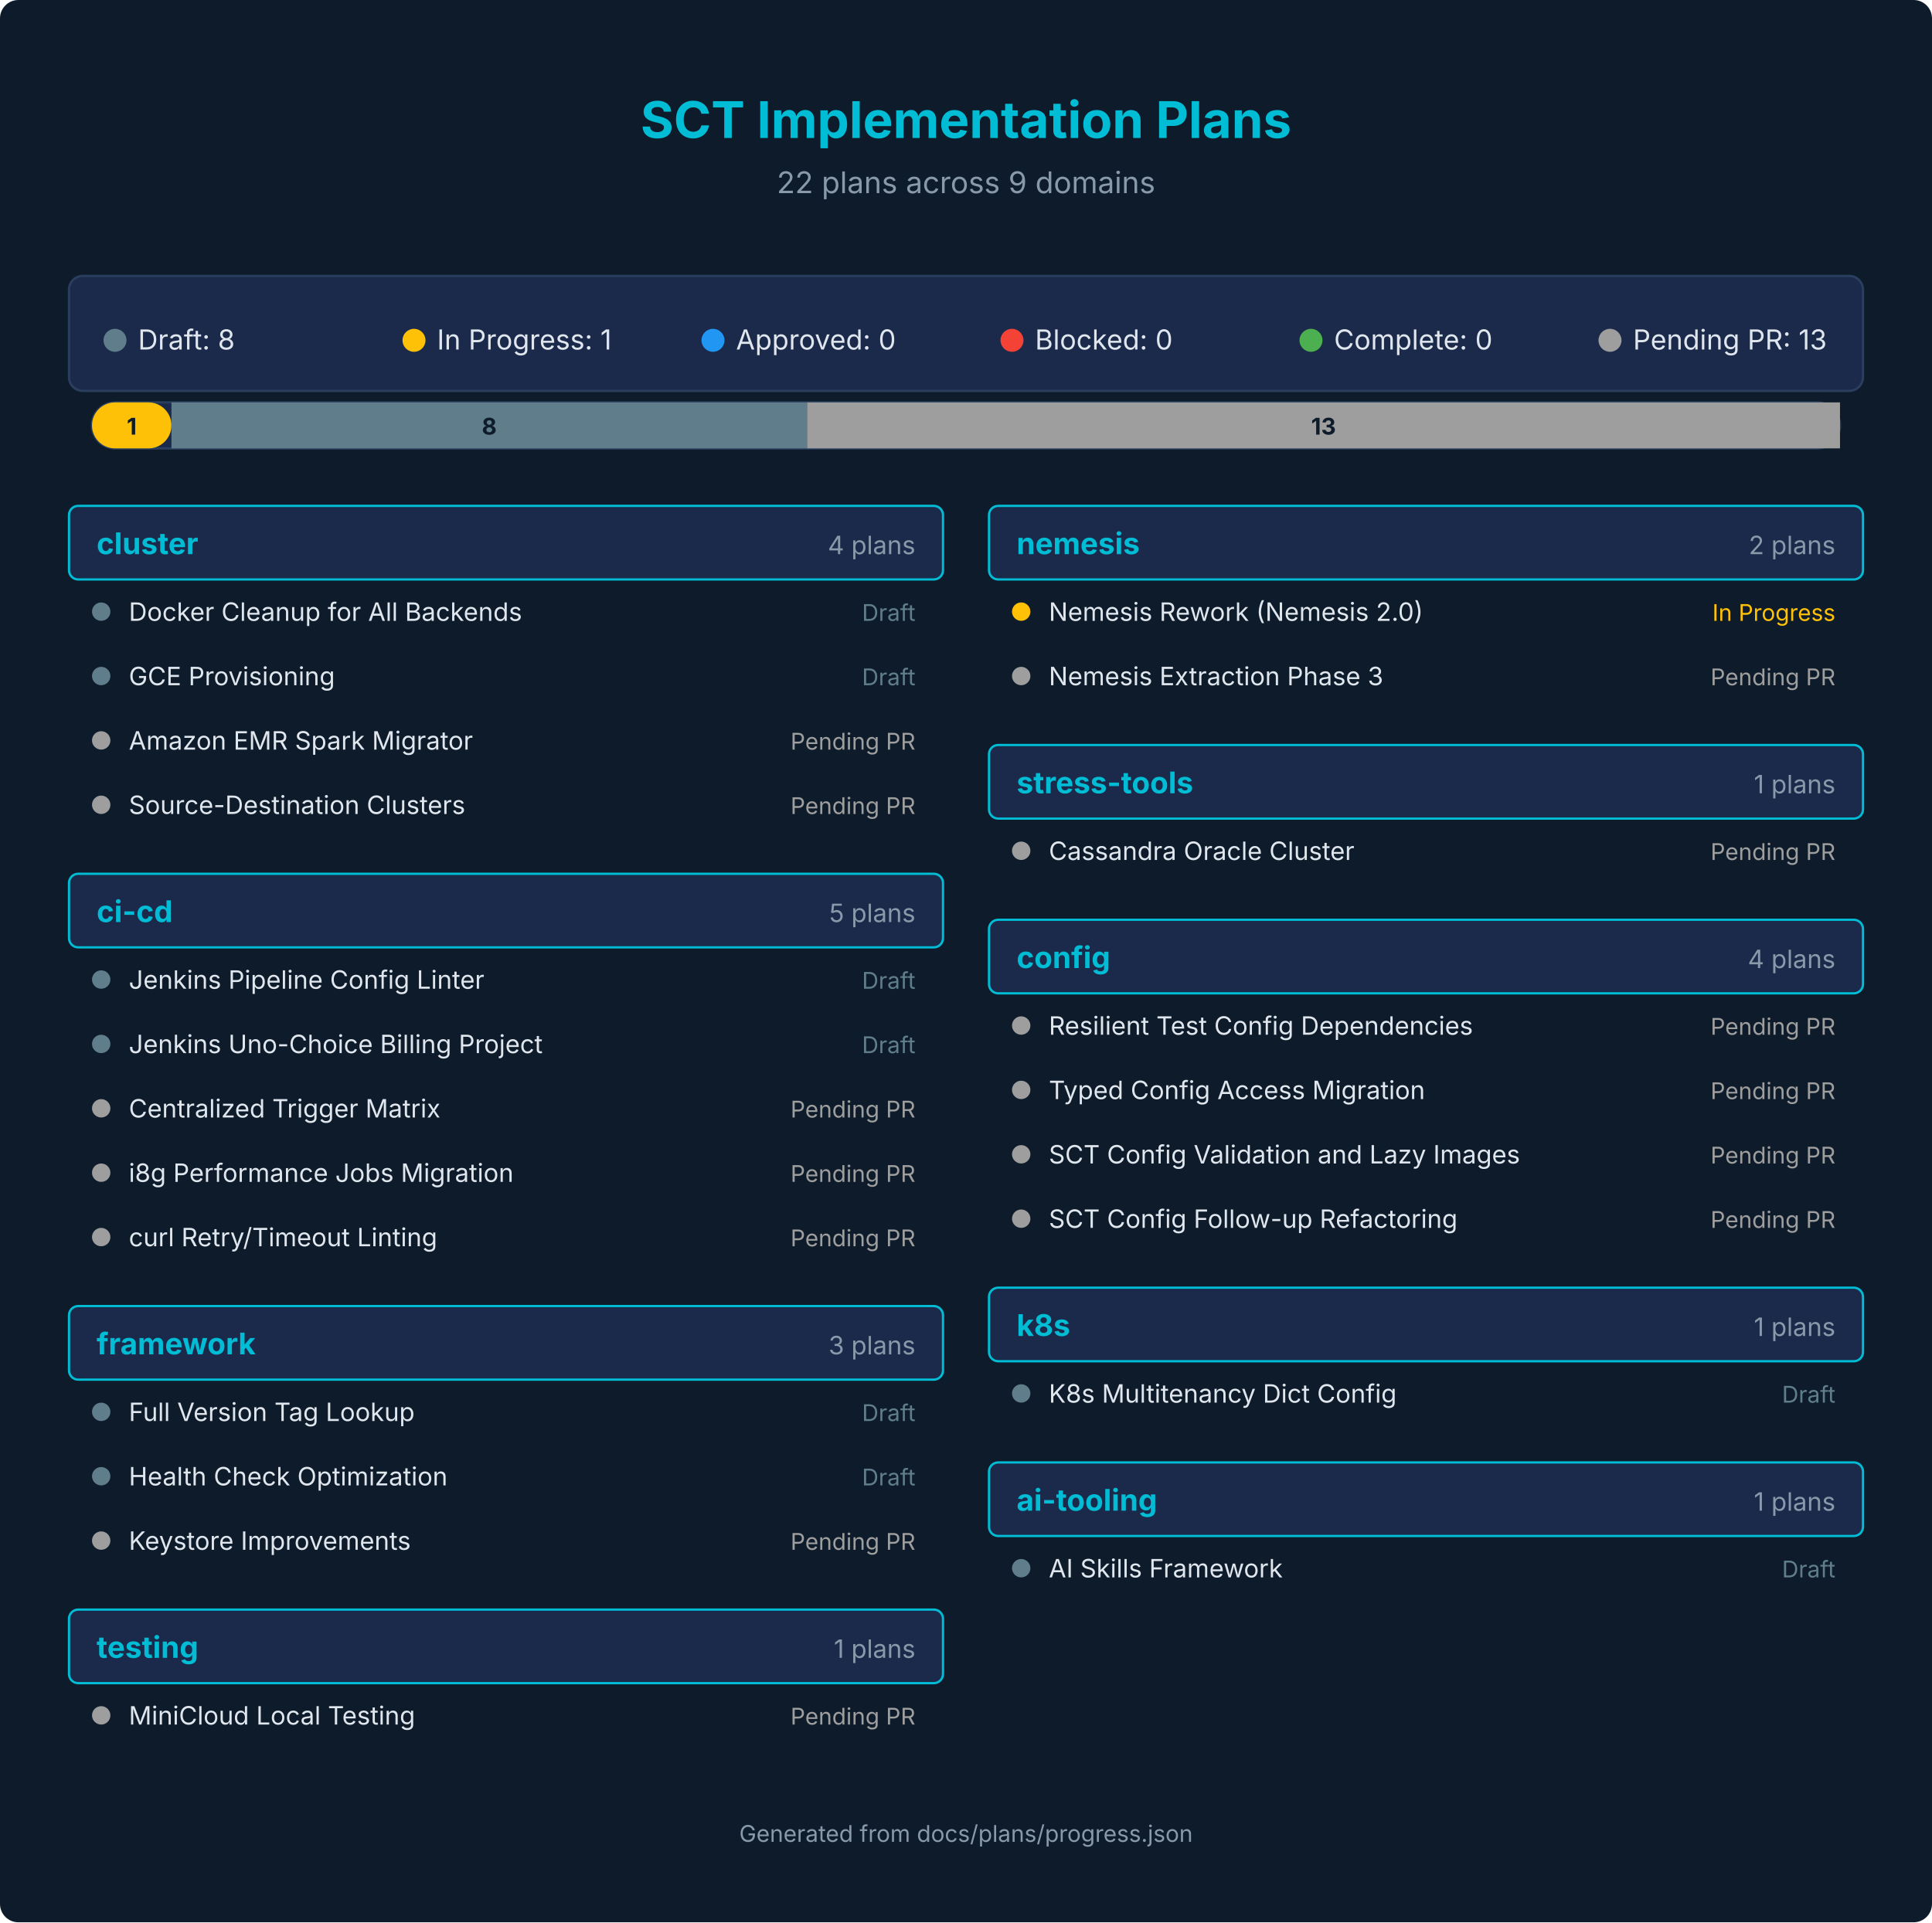
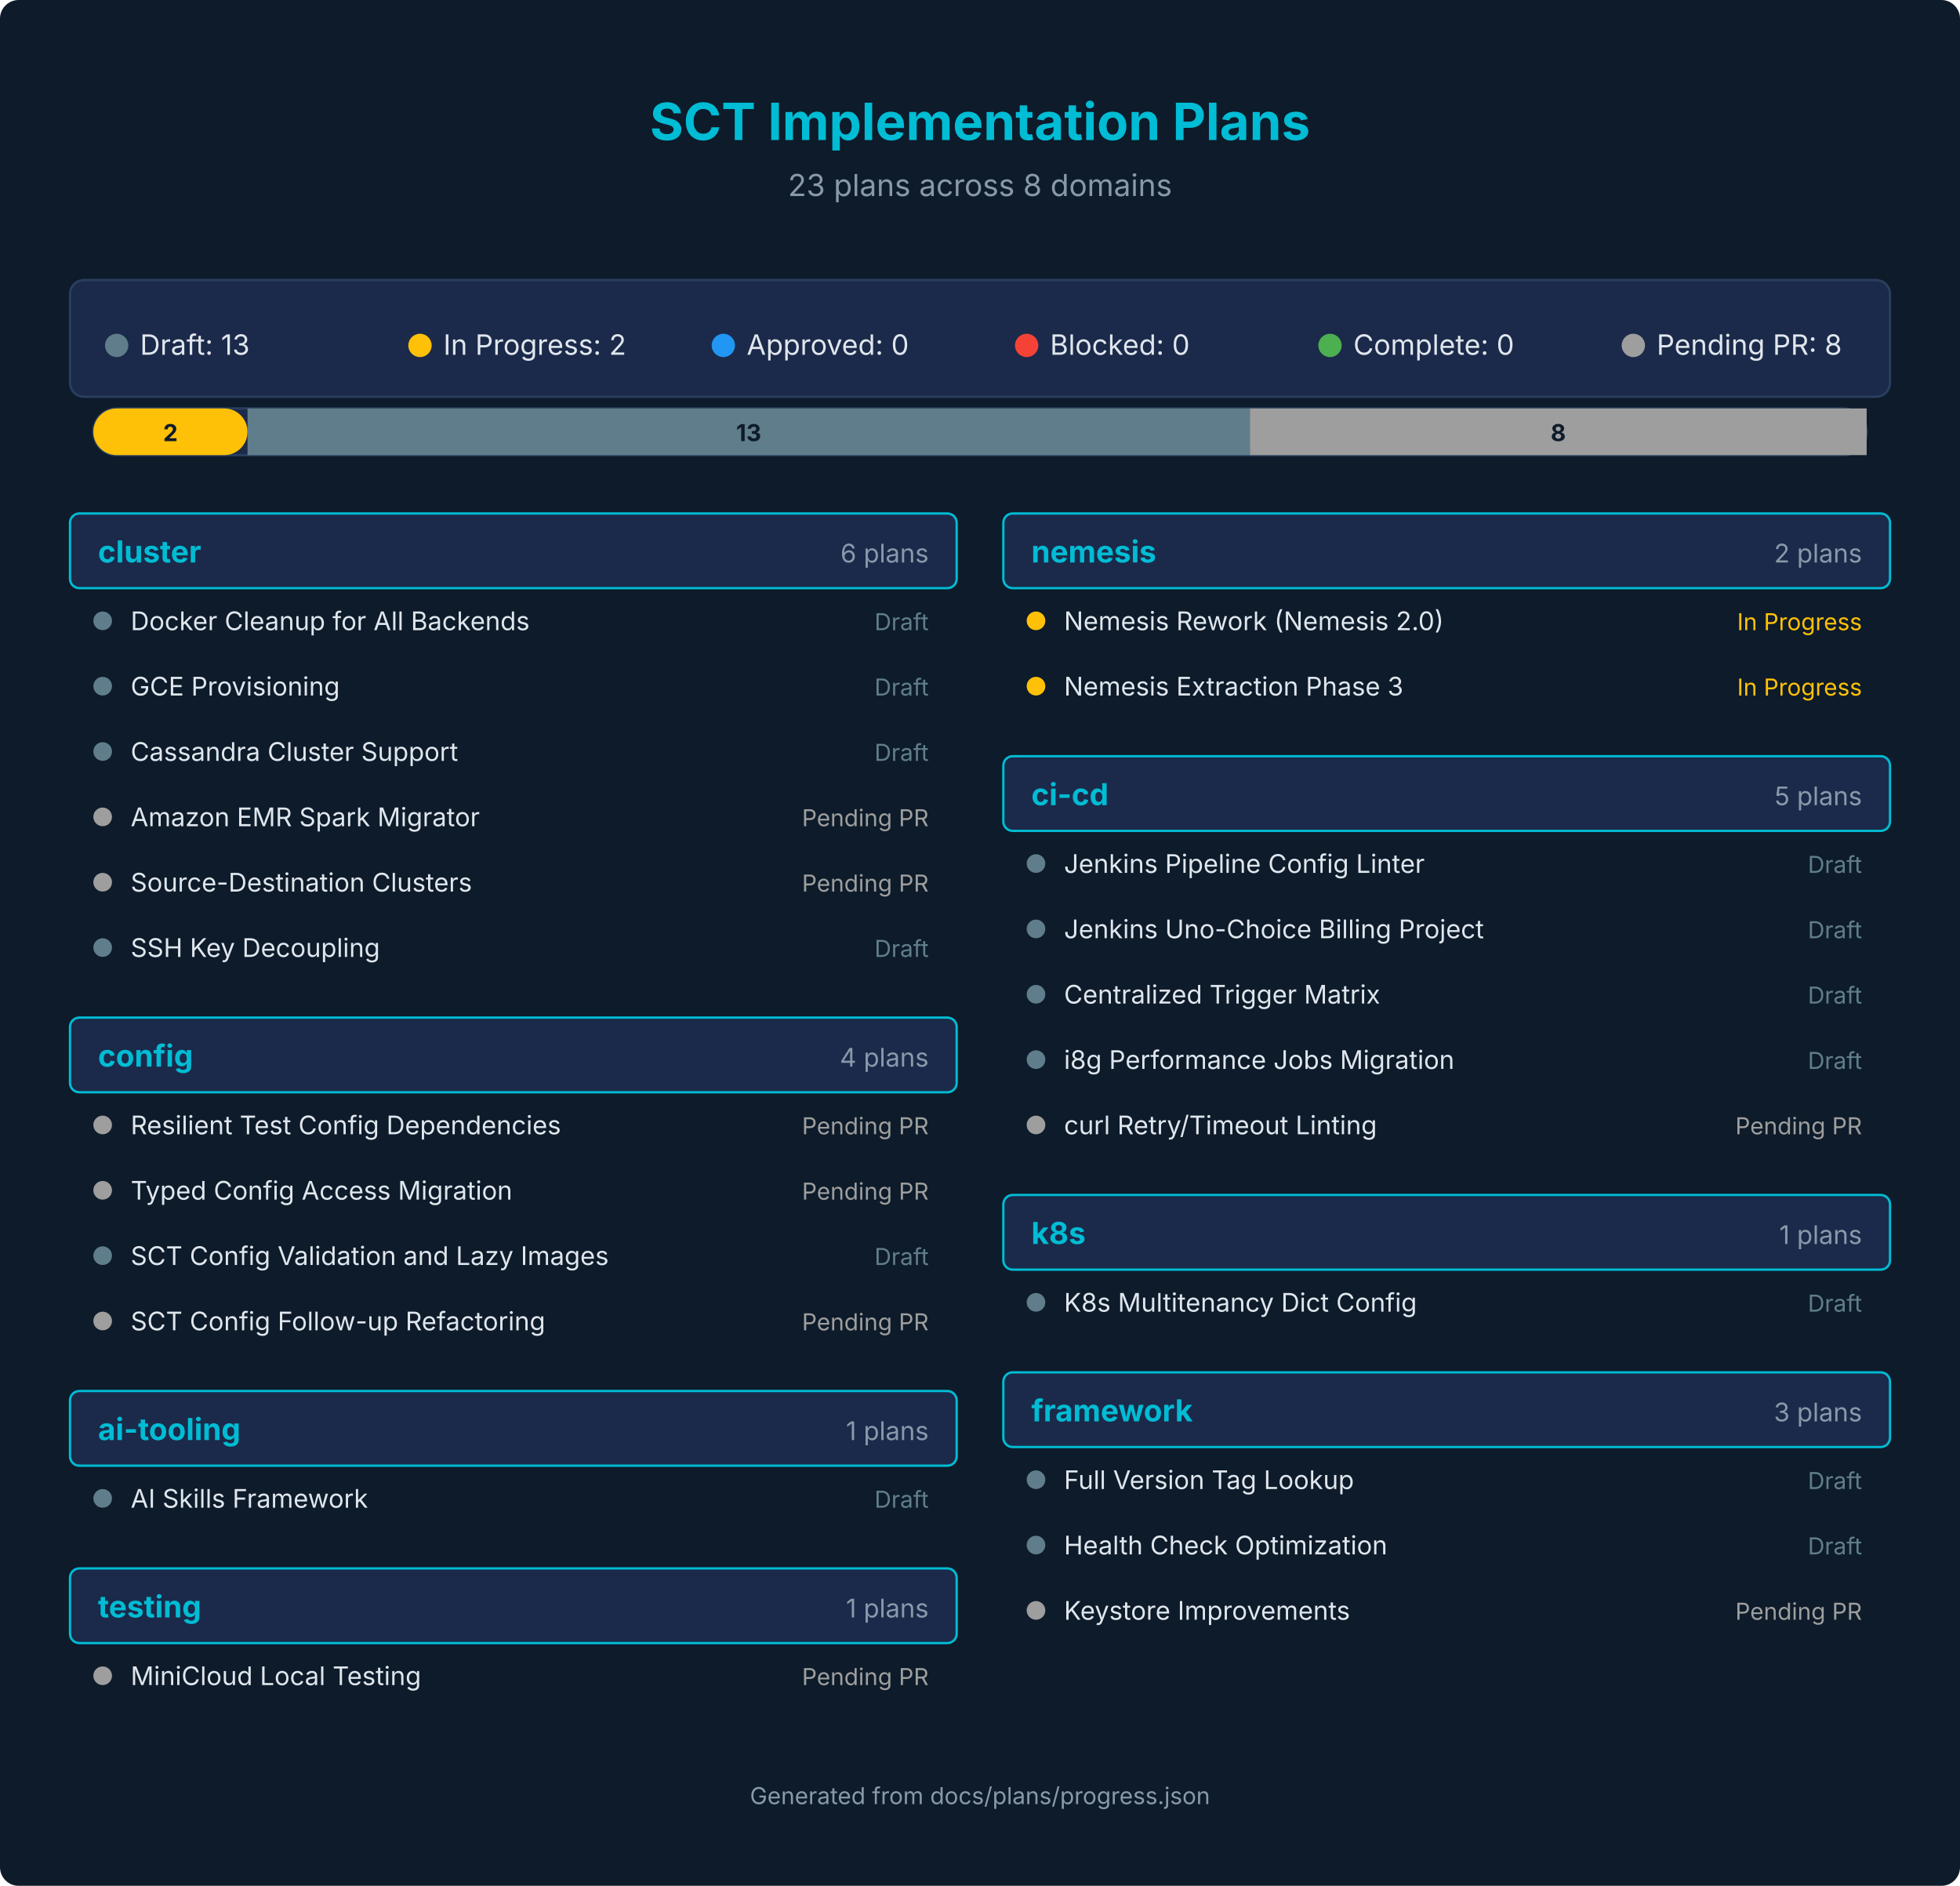
- <svg xmlns="http://www.w3.org/2000/svg" width="840" height="836" viewBox="0 0 840 836">
-   <rect width="840" height="836" fill="#0D1B2A" rx="8" />
+ <svg xmlns="http://www.w3.org/2000/svg" width="840" height="808" viewBox="0 0 840 808">
+   <rect width="840" height="808" fill="#0D1B2A" rx="8" />
  <text x="420" y="60" text-anchor="middle" font-family="system-ui, -apple-system, sans-serif" font-size="22" font-weight="bold" fill="#00BCD4">SCT Implementation Plans</text>
-   <text x="420" y="84" text-anchor="middle" font-family="system-ui, -apple-system, sans-serif" font-size="13" fill="#8899AA">22 plans across 9 domains</text>
+   <text x="420" y="84" text-anchor="middle" font-family="system-ui, -apple-system, sans-serif" font-size="13" fill="#8899AA">23 plans across 8 domains</text>
  <rect x="30" y="120" width="780" height="50" rx="6" fill="#1B2A4A" stroke="#2A3F5F" stroke-width="1" />
  <circle cx="50" cy="148" r="5" fill="#607D8B" />
-   <text x="60" y="152" font-family="system-ui, -apple-system, sans-serif" font-size="12" fill="#E0E6ED">Draft: 8</text>
+   <text x="60" y="152" font-family="system-ui, -apple-system, sans-serif" font-size="12" fill="#E0E6ED">Draft: 13</text>
  <circle cx="180" cy="148" r="5" fill="#FFC107" />
-   <text x="190" y="152" font-family="system-ui, -apple-system, sans-serif" font-size="12" fill="#E0E6ED">In Progress: 1</text>
+   <text x="190" y="152" font-family="system-ui, -apple-system, sans-serif" font-size="12" fill="#E0E6ED">In Progress: 2</text>
  <circle cx="310" cy="148" r="5" fill="#2196F3" />
  <text x="320" y="152" font-family="system-ui, -apple-system, sans-serif" font-size="12" fill="#E0E6ED">Approved: 0</text>
  <circle cx="440" cy="148" r="5" fill="#F44336" />
  <text x="450" y="152" font-family="system-ui, -apple-system, sans-serif" font-size="12" fill="#E0E6ED">Blocked: 0</text>
  <circle cx="570" cy="148" r="5" fill="#4CAF50" />
  <text x="580" y="152" font-family="system-ui, -apple-system, sans-serif" font-size="12" fill="#E0E6ED">Complete: 0</text>
  <circle cx="700" cy="148" r="5" fill="#9E9E9E" />
-   <text x="710" y="152" font-family="system-ui, -apple-system, sans-serif" font-size="12" fill="#E0E6ED">Pending PR: 13</text>
+   <text x="710" y="152" font-family="system-ui, -apple-system, sans-serif" font-size="12" fill="#E0E6ED">Pending PR: 8</text>
  <rect x="40" y="175" width="760" height="20" rx="10" fill="#1B2A4A" stroke="#2A3F5F" stroke-width="1" />
-   <rect x="40" y="175" width="34.545" height="20" rx="10" fill="#FFC107" />
-   <text x="57.273" y="189" text-anchor="middle" font-family="system-ui, -apple-system, sans-serif" font-size="10" font-weight="bold" fill="#0D1B2A">1</text>
-   <rect x="74.545" y="175" width="276.364" height="20" rx="0" fill="#607D8B" />
-   <text x="212.727" y="189" text-anchor="middle" font-family="system-ui, -apple-system, sans-serif" font-size="10" font-weight="bold" fill="#0D1B2A">8</text>
-   <rect x="350.909" y="175" width="449.091" height="20" rx="0" fill="#9E9E9E" />
-   <text x="575.455" y="189" text-anchor="middle" font-family="system-ui, -apple-system, sans-serif" font-size="10" font-weight="bold" fill="#0D1B2A">13</text>
+   <rect x="40" y="175" width="66.087" height="20" rx="10" fill="#FFC107" />
+   <text x="73.043" y="189" text-anchor="middle" font-family="system-ui, -apple-system, sans-serif" font-size="10" font-weight="bold" fill="#0D1B2A">2</text>
+   <rect x="106.087" y="175" width="429.565" height="20" rx="0" fill="#607D8B" />
+   <text x="320.87" y="189" text-anchor="middle" font-family="system-ui, -apple-system, sans-serif" font-size="10" font-weight="bold" fill="#0D1B2A">13</text>
+   <rect x="535.652" y="175" width="264.348" height="20" rx="0" fill="#9E9E9E" />
+   <text x="667.826" y="189" text-anchor="middle" font-family="system-ui, -apple-system, sans-serif" font-size="10" font-weight="bold" fill="#0D1B2A">8</text>
  <rect x="30" y="220" width="380" height="32" rx="4" fill="#1B2A4A" stroke="#00BCD4" stroke-width="1" />
  <text x="42" y="241" font-family="system-ui, -apple-system, sans-serif" font-size="13" font-weight="bold" fill="#00BCD4">cluster</text>
-   <text x="398" y="241" text-anchor="end" font-family="system-ui, -apple-system, sans-serif" font-size="11" fill="#8899AA">4 plans</text>
+   <text x="398" y="241" text-anchor="end" font-family="system-ui, -apple-system, sans-serif" font-size="11" fill="#8899AA">6 plans</text>
  <circle cx="44" cy="266" r="4" fill="#607D8B" />
  <text x="56" y="270" font-family="system-ui, -apple-system, sans-serif" font-size="11" fill="#E0E6ED">Docker Cleanup for All Backends</text>
  <text x="398" y="270" text-anchor="end" font-family="system-ui, -apple-system, sans-serif" font-size="10" fill="#607D8B">Draft</text>
  <circle cx="44" cy="294" r="4" fill="#607D8B" />
  <text x="56" y="298" font-family="system-ui, -apple-system, sans-serif" font-size="11" fill="#E0E6ED">GCE Provisioning</text>
  <text x="398" y="298" text-anchor="end" font-family="system-ui, -apple-system, sans-serif" font-size="10" fill="#607D8B">Draft</text>
-   <circle cx="44" cy="322" r="4" fill="#9E9E9E" />
-   <text x="56" y="326" font-family="system-ui, -apple-system, sans-serif" font-size="11" fill="#E0E6ED">Amazon EMR Spark Migrator</text>
-   <text x="398" y="326" text-anchor="end" font-family="system-ui, -apple-system, sans-serif" font-size="10" fill="#9E9E9E">Pending PR</text>
+   <circle cx="44" cy="322" r="4" fill="#607D8B" />
+   <text x="56" y="326" font-family="system-ui, -apple-system, sans-serif" font-size="11" fill="#E0E6ED">Cassandra Cluster Support</text>
+   <text x="398" y="326" text-anchor="end" font-family="system-ui, -apple-system, sans-serif" font-size="10" fill="#607D8B">Draft</text>
  <circle cx="44" cy="350" r="4" fill="#9E9E9E" />
-   <text x="56" y="354" font-family="system-ui, -apple-system, sans-serif" font-size="11" fill="#E0E6ED">Source-Destination Clusters</text>
+   <text x="56" y="354" font-family="system-ui, -apple-system, sans-serif" font-size="11" fill="#E0E6ED">Amazon EMR Spark Migrator</text>
  <text x="398" y="354" text-anchor="end" font-family="system-ui, -apple-system, sans-serif" font-size="10" fill="#9E9E9E">Pending PR</text>
-   <rect x="30" y="380" width="380" height="32" rx="4" fill="#1B2A4A" stroke="#00BCD4" stroke-width="1" />
-   <text x="42" y="401" font-family="system-ui, -apple-system, sans-serif" font-size="13" font-weight="bold" fill="#00BCD4">ci-cd</text>
-   <text x="398" y="401" text-anchor="end" font-family="system-ui, -apple-system, sans-serif" font-size="11" fill="#8899AA">5 plans</text>
-   <circle cx="44" cy="426" r="4" fill="#607D8B" />
-   <text x="56" y="430" font-family="system-ui, -apple-system, sans-serif" font-size="11" fill="#E0E6ED">Jenkins Pipeline Config Linter</text>
-   <text x="398" y="430" text-anchor="end" font-family="system-ui, -apple-system, sans-serif" font-size="10" fill="#607D8B">Draft</text>
-   <circle cx="44" cy="454" r="4" fill="#607D8B" />
-   <text x="56" y="458" font-family="system-ui, -apple-system, sans-serif" font-size="11" fill="#E0E6ED">Jenkins Uno-Choice Billing Project</text>
-   <text x="398" y="458" text-anchor="end" font-family="system-ui, -apple-system, sans-serif" font-size="10" fill="#607D8B">Draft</text>
+   <circle cx="44" cy="378" r="4" fill="#9E9E9E" />
+   <text x="56" y="382" font-family="system-ui, -apple-system, sans-serif" font-size="11" fill="#E0E6ED">Source-Destination Clusters</text>
+   <text x="398" y="382" text-anchor="end" font-family="system-ui, -apple-system, sans-serif" font-size="10" fill="#9E9E9E">Pending PR</text>
+   <circle cx="44" cy="406" r="4" fill="#607D8B" />
+   <text x="56" y="410" font-family="system-ui, -apple-system, sans-serif" font-size="11" fill="#E0E6ED">SSH Key Decoupling</text>
+   <text x="398" y="410" text-anchor="end" font-family="system-ui, -apple-system, sans-serif" font-size="10" fill="#607D8B">Draft</text>
+   <rect x="30" y="436" width="380" height="32" rx="4" fill="#1B2A4A" stroke="#00BCD4" stroke-width="1" />
+   <text x="42" y="457" font-family="system-ui, -apple-system, sans-serif" font-size="13" font-weight="bold" fill="#00BCD4">config</text>
+   <text x="398" y="457" text-anchor="end" font-family="system-ui, -apple-system, sans-serif" font-size="11" fill="#8899AA">4 plans</text>
  <circle cx="44" cy="482" r="4" fill="#9E9E9E" />
-   <text x="56" y="486" font-family="system-ui, -apple-system, sans-serif" font-size="11" fill="#E0E6ED">Centralized Trigger Matrix</text>
+   <text x="56" y="486" font-family="system-ui, -apple-system, sans-serif" font-size="11" fill="#E0E6ED">Resilient Test Config Dependencies</text>
  <text x="398" y="486" text-anchor="end" font-family="system-ui, -apple-system, sans-serif" font-size="10" fill="#9E9E9E">Pending PR</text>
  <circle cx="44" cy="510" r="4" fill="#9E9E9E" />
-   <text x="56" y="514" font-family="system-ui, -apple-system, sans-serif" font-size="11" fill="#E0E6ED">i8g Performance Jobs Migration</text>
+   <text x="56" y="514" font-family="system-ui, -apple-system, sans-serif" font-size="11" fill="#E0E6ED">Typed Config Access Migration</text>
  <text x="398" y="514" text-anchor="end" font-family="system-ui, -apple-system, sans-serif" font-size="10" fill="#9E9E9E">Pending PR</text>
-   <circle cx="44" cy="538" r="4" fill="#9E9E9E" />
-   <text x="56" y="542" font-family="system-ui, -apple-system, sans-serif" font-size="11" fill="#E0E6ED">curl Retry/Timeout Linting</text>
-   <text x="398" y="542" text-anchor="end" font-family="system-ui, -apple-system, sans-serif" font-size="10" fill="#9E9E9E">Pending PR</text>
-   <rect x="30" y="568" width="380" height="32" rx="4" fill="#1B2A4A" stroke="#00BCD4" stroke-width="1" />
-   <text x="42" y="589" font-family="system-ui, -apple-system, sans-serif" font-size="13" font-weight="bold" fill="#00BCD4">framework</text>
-   <text x="398" y="589" text-anchor="end" font-family="system-ui, -apple-system, sans-serif" font-size="11" fill="#8899AA">3 plans</text>
-   <circle cx="44" cy="614" r="4" fill="#607D8B" />
-   <text x="56" y="618" font-family="system-ui, -apple-system, sans-serif" font-size="11" fill="#E0E6ED">Full Version Tag Lookup</text>
-   <text x="398" y="618" text-anchor="end" font-family="system-ui, -apple-system, sans-serif" font-size="10" fill="#607D8B">Draft</text>
+   <circle cx="44" cy="538" r="4" fill="#607D8B" />
+   <text x="56" y="542" font-family="system-ui, -apple-system, sans-serif" font-size="11" fill="#E0E6ED">SCT Config Validation and Lazy Images</text>
+   <text x="398" y="542" text-anchor="end" font-family="system-ui, -apple-system, sans-serif" font-size="10" fill="#607D8B">Draft</text>
+   <circle cx="44" cy="566" r="4" fill="#9E9E9E" />
+   <text x="56" y="570" font-family="system-ui, -apple-system, sans-serif" font-size="11" fill="#E0E6ED">SCT Config Follow-up Refactoring</text>
+   <text x="398" y="570" text-anchor="end" font-family="system-ui, -apple-system, sans-serif" font-size="10" fill="#9E9E9E">Pending PR</text>
+   <rect x="30" y="596" width="380" height="32" rx="4" fill="#1B2A4A" stroke="#00BCD4" stroke-width="1" />
+   <text x="42" y="617" font-family="system-ui, -apple-system, sans-serif" font-size="13" font-weight="bold" fill="#00BCD4">ai-tooling</text>
+   <text x="398" y="617" text-anchor="end" font-family="system-ui, -apple-system, sans-serif" font-size="11" fill="#8899AA">1 plans</text>
  <circle cx="44" cy="642" r="4" fill="#607D8B" />
-   <text x="56" y="646" font-family="system-ui, -apple-system, sans-serif" font-size="11" fill="#E0E6ED">Health Check Optimization</text>
+   <text x="56" y="646" font-family="system-ui, -apple-system, sans-serif" font-size="11" fill="#E0E6ED">AI Skills Framework</text>
  <text x="398" y="646" text-anchor="end" font-family="system-ui, -apple-system, sans-serif" font-size="10" fill="#607D8B">Draft</text>
-   <circle cx="44" cy="670" r="4" fill="#9E9E9E" />
-   <text x="56" y="674" font-family="system-ui, -apple-system, sans-serif" font-size="11" fill="#E0E6ED">Keystore Improvements</text>
-   <text x="398" y="674" text-anchor="end" font-family="system-ui, -apple-system, sans-serif" font-size="10" fill="#9E9E9E">Pending PR</text>
-   <rect x="30" y="700" width="380" height="32" rx="4" fill="#1B2A4A" stroke="#00BCD4" stroke-width="1" />
-   <text x="42" y="721" font-family="system-ui, -apple-system, sans-serif" font-size="13" font-weight="bold" fill="#00BCD4">testing</text>
-   <text x="398" y="721" text-anchor="end" font-family="system-ui, -apple-system, sans-serif" font-size="11" fill="#8899AA">1 plans</text>
-   <circle cx="44" cy="746" r="4" fill="#9E9E9E" />
-   <text x="56" y="750" font-family="system-ui, -apple-system, sans-serif" font-size="11" fill="#E0E6ED">MiniCloud Local Testing</text>
-   <text x="398" y="750" text-anchor="end" font-family="system-ui, -apple-system, sans-serif" font-size="10" fill="#9E9E9E">Pending PR</text>
+   <rect x="30" y="672" width="380" height="32" rx="4" fill="#1B2A4A" stroke="#00BCD4" stroke-width="1" />
+   <text x="42" y="693" font-family="system-ui, -apple-system, sans-serif" font-size="13" font-weight="bold" fill="#00BCD4">testing</text>
+   <text x="398" y="693" text-anchor="end" font-family="system-ui, -apple-system, sans-serif" font-size="11" fill="#8899AA">1 plans</text>
+   <circle cx="44" cy="718" r="4" fill="#9E9E9E" />
+   <text x="56" y="722" font-family="system-ui, -apple-system, sans-serif" font-size="11" fill="#E0E6ED">MiniCloud Local Testing</text>
+   <text x="398" y="722" text-anchor="end" font-family="system-ui, -apple-system, sans-serif" font-size="10" fill="#9E9E9E">Pending PR</text>
  <rect x="430" y="220" width="380" height="32" rx="4" fill="#1B2A4A" stroke="#00BCD4" stroke-width="1" />
  <text x="442" y="241" font-family="system-ui, -apple-system, sans-serif" font-size="13" font-weight="bold" fill="#00BCD4">nemesis</text>
  <text x="798" y="241" text-anchor="end" font-family="system-ui, -apple-system, sans-serif" font-size="11" fill="#8899AA">2 plans</text>
  <circle cx="444" cy="266" r="4" fill="#FFC107" />
  <text x="456" y="270" font-family="system-ui, -apple-system, sans-serif" font-size="11" fill="#E0E6ED">Nemesis Rework (Nemesis 2.0)</text>
  <text x="798" y="270" text-anchor="end" font-family="system-ui, -apple-system, sans-serif" font-size="10" fill="#FFC107">In Progress</text>
-   <circle cx="444" cy="294" r="4" fill="#9E9E9E" />
+   <circle cx="444" cy="294" r="4" fill="#FFC107" />
  <text x="456" y="298" font-family="system-ui, -apple-system, sans-serif" font-size="11" fill="#E0E6ED">Nemesis Extraction Phase 3</text>
-   <text x="798" y="298" text-anchor="end" font-family="system-ui, -apple-system, sans-serif" font-size="10" fill="#9E9E9E">Pending PR</text>
+   <text x="798" y="298" text-anchor="end" font-family="system-ui, -apple-system, sans-serif" font-size="10" fill="#FFC107">In Progress</text>
  <rect x="430" y="324" width="380" height="32" rx="4" fill="#1B2A4A" stroke="#00BCD4" stroke-width="1" />
-   <text x="442" y="345" font-family="system-ui, -apple-system, sans-serif" font-size="13" font-weight="bold" fill="#00BCD4">stress-tools</text>
-   <text x="798" y="345" text-anchor="end" font-family="system-ui, -apple-system, sans-serif" font-size="11" fill="#8899AA">1 plans</text>
-   <circle cx="444" cy="370" r="4" fill="#9E9E9E" />
-   <text x="456" y="374" font-family="system-ui, -apple-system, sans-serif" font-size="11" fill="#E0E6ED">Cassandra Oracle Cluster</text>
-   <text x="798" y="374" text-anchor="end" font-family="system-ui, -apple-system, sans-serif" font-size="10" fill="#9E9E9E">Pending PR</text>
-   <rect x="430" y="400" width="380" height="32" rx="4" fill="#1B2A4A" stroke="#00BCD4" stroke-width="1" />
-   <text x="442" y="421" font-family="system-ui, -apple-system, sans-serif" font-size="13" font-weight="bold" fill="#00BCD4">config</text>
-   <text x="798" y="421" text-anchor="end" font-family="system-ui, -apple-system, sans-serif" font-size="11" fill="#8899AA">4 plans</text>
-   <circle cx="444" cy="446" r="4" fill="#9E9E9E" />
-   <text x="456" y="450" font-family="system-ui, -apple-system, sans-serif" font-size="11" fill="#E0E6ED">Resilient Test Config Dependencies</text>
-   <text x="798" y="450" text-anchor="end" font-family="system-ui, -apple-system, sans-serif" font-size="10" fill="#9E9E9E">Pending PR</text>
-   <circle cx="444" cy="474" r="4" fill="#9E9E9E" />
-   <text x="456" y="478" font-family="system-ui, -apple-system, sans-serif" font-size="11" fill="#E0E6ED">Typed Config Access Migration</text>
-   <text x="798" y="478" text-anchor="end" font-family="system-ui, -apple-system, sans-serif" font-size="10" fill="#9E9E9E">Pending PR</text>
-   <circle cx="444" cy="502" r="4" fill="#9E9E9E" />
-   <text x="456" y="506" font-family="system-ui, -apple-system, sans-serif" font-size="11" fill="#E0E6ED">SCT Config Validation and Lazy Images</text>
-   <text x="798" y="506" text-anchor="end" font-family="system-ui, -apple-system, sans-serif" font-size="10" fill="#9E9E9E">Pending PR</text>
-   <circle cx="444" cy="530" r="4" fill="#9E9E9E" />
-   <text x="456" y="534" font-family="system-ui, -apple-system, sans-serif" font-size="11" fill="#E0E6ED">SCT Config Follow-up Refactoring</text>
-   <text x="798" y="534" text-anchor="end" font-family="system-ui, -apple-system, sans-serif" font-size="10" fill="#9E9E9E">Pending PR</text>
-   <rect x="430" y="560" width="380" height="32" rx="4" fill="#1B2A4A" stroke="#00BCD4" stroke-width="1" />
-   <text x="442" y="581" font-family="system-ui, -apple-system, sans-serif" font-size="13" font-weight="bold" fill="#00BCD4">k8s</text>
-   <text x="798" y="581" text-anchor="end" font-family="system-ui, -apple-system, sans-serif" font-size="11" fill="#8899AA">1 plans</text>
-   <circle cx="444" cy="606" r="4" fill="#607D8B" />
-   <text x="456" y="610" font-family="system-ui, -apple-system, sans-serif" font-size="11" fill="#E0E6ED">K8s Multitenancy Dict Config</text>
-   <text x="798" y="610" text-anchor="end" font-family="system-ui, -apple-system, sans-serif" font-size="10" fill="#607D8B">Draft</text>
-   <rect x="430" y="636" width="380" height="32" rx="4" fill="#1B2A4A" stroke="#00BCD4" stroke-width="1" />
-   <text x="442" y="657" font-family="system-ui, -apple-system, sans-serif" font-size="13" font-weight="bold" fill="#00BCD4">ai-tooling</text>
-   <text x="798" y="657" text-anchor="end" font-family="system-ui, -apple-system, sans-serif" font-size="11" fill="#8899AA">1 plans</text>
-   <circle cx="444" cy="682" r="4" fill="#607D8B" />
-   <text x="456" y="686" font-family="system-ui, -apple-system, sans-serif" font-size="11" fill="#E0E6ED">AI Skills Framework</text>
-   <text x="798" y="686" text-anchor="end" font-family="system-ui, -apple-system, sans-serif" font-size="10" fill="#607D8B">Draft</text>
-   <text x="420" y="801" text-anchor="middle" font-family="system-ui, -apple-system, sans-serif" font-size="10" fill="#8899AA">Generated from docs/plans/progress.json</text>
+   <text x="442" y="345" font-family="system-ui, -apple-system, sans-serif" font-size="13" font-weight="bold" fill="#00BCD4">ci-cd</text>
+   <text x="798" y="345" text-anchor="end" font-family="system-ui, -apple-system, sans-serif" font-size="11" fill="#8899AA">5 plans</text>
+   <circle cx="444" cy="370" r="4" fill="#607D8B" />
+   <text x="456" y="374" font-family="system-ui, -apple-system, sans-serif" font-size="11" fill="#E0E6ED">Jenkins Pipeline Config Linter</text>
+   <text x="798" y="374" text-anchor="end" font-family="system-ui, -apple-system, sans-serif" font-size="10" fill="#607D8B">Draft</text>
+   <circle cx="444" cy="398" r="4" fill="#607D8B" />
+   <text x="456" y="402" font-family="system-ui, -apple-system, sans-serif" font-size="11" fill="#E0E6ED">Jenkins Uno-Choice Billing Project</text>
+   <text x="798" y="402" text-anchor="end" font-family="system-ui, -apple-system, sans-serif" font-size="10" fill="#607D8B">Draft</text>
+   <circle cx="444" cy="426" r="4" fill="#607D8B" />
+   <text x="456" y="430" font-family="system-ui, -apple-system, sans-serif" font-size="11" fill="#E0E6ED">Centralized Trigger Matrix</text>
+   <text x="798" y="430" text-anchor="end" font-family="system-ui, -apple-system, sans-serif" font-size="10" fill="#607D8B">Draft</text>
+   <circle cx="444" cy="454" r="4" fill="#607D8B" />
+   <text x="456" y="458" font-family="system-ui, -apple-system, sans-serif" font-size="11" fill="#E0E6ED">i8g Performance Jobs Migration</text>
+   <text x="798" y="458" text-anchor="end" font-family="system-ui, -apple-system, sans-serif" font-size="10" fill="#607D8B">Draft</text>
+   <circle cx="444" cy="482" r="4" fill="#9E9E9E" />
+   <text x="456" y="486" font-family="system-ui, -apple-system, sans-serif" font-size="11" fill="#E0E6ED">curl Retry/Timeout Linting</text>
+   <text x="798" y="486" text-anchor="end" font-family="system-ui, -apple-system, sans-serif" font-size="10" fill="#9E9E9E">Pending PR</text>
+   <rect x="430" y="512" width="380" height="32" rx="4" fill="#1B2A4A" stroke="#00BCD4" stroke-width="1" />
+   <text x="442" y="533" font-family="system-ui, -apple-system, sans-serif" font-size="13" font-weight="bold" fill="#00BCD4">k8s</text>
+   <text x="798" y="533" text-anchor="end" font-family="system-ui, -apple-system, sans-serif" font-size="11" fill="#8899AA">1 plans</text>
+   <circle cx="444" cy="558" r="4" fill="#607D8B" />
+   <text x="456" y="562" font-family="system-ui, -apple-system, sans-serif" font-size="11" fill="#E0E6ED">K8s Multitenancy Dict Config</text>
+   <text x="798" y="562" text-anchor="end" font-family="system-ui, -apple-system, sans-serif" font-size="10" fill="#607D8B">Draft</text>
+   <rect x="430" y="588" width="380" height="32" rx="4" fill="#1B2A4A" stroke="#00BCD4" stroke-width="1" />
+   <text x="442" y="609" font-family="system-ui, -apple-system, sans-serif" font-size="13" font-weight="bold" fill="#00BCD4">framework</text>
+   <text x="798" y="609" text-anchor="end" font-family="system-ui, -apple-system, sans-serif" font-size="11" fill="#8899AA">3 plans</text>
+   <circle cx="444" cy="634" r="4" fill="#607D8B" />
+   <text x="456" y="638" font-family="system-ui, -apple-system, sans-serif" font-size="11" fill="#E0E6ED">Full Version Tag Lookup</text>
+   <text x="798" y="638" text-anchor="end" font-family="system-ui, -apple-system, sans-serif" font-size="10" fill="#607D8B">Draft</text>
+   <circle cx="444" cy="662" r="4" fill="#607D8B" />
+   <text x="456" y="666" font-family="system-ui, -apple-system, sans-serif" font-size="11" fill="#E0E6ED">Health Check Optimization</text>
+   <text x="798" y="666" text-anchor="end" font-family="system-ui, -apple-system, sans-serif" font-size="10" fill="#607D8B">Draft</text>
+   <circle cx="444" cy="690" r="4" fill="#9E9E9E" />
+   <text x="456" y="694" font-family="system-ui, -apple-system, sans-serif" font-size="11" fill="#E0E6ED">Keystore Improvements</text>
+   <text x="798" y="694" text-anchor="end" font-family="system-ui, -apple-system, sans-serif" font-size="10" fill="#9E9E9E">Pending PR</text>
+   <text x="420" y="773" text-anchor="middle" font-family="system-ui, -apple-system, sans-serif" font-size="10" fill="#8899AA">Generated from docs/plans/progress.json</text>
</svg>
